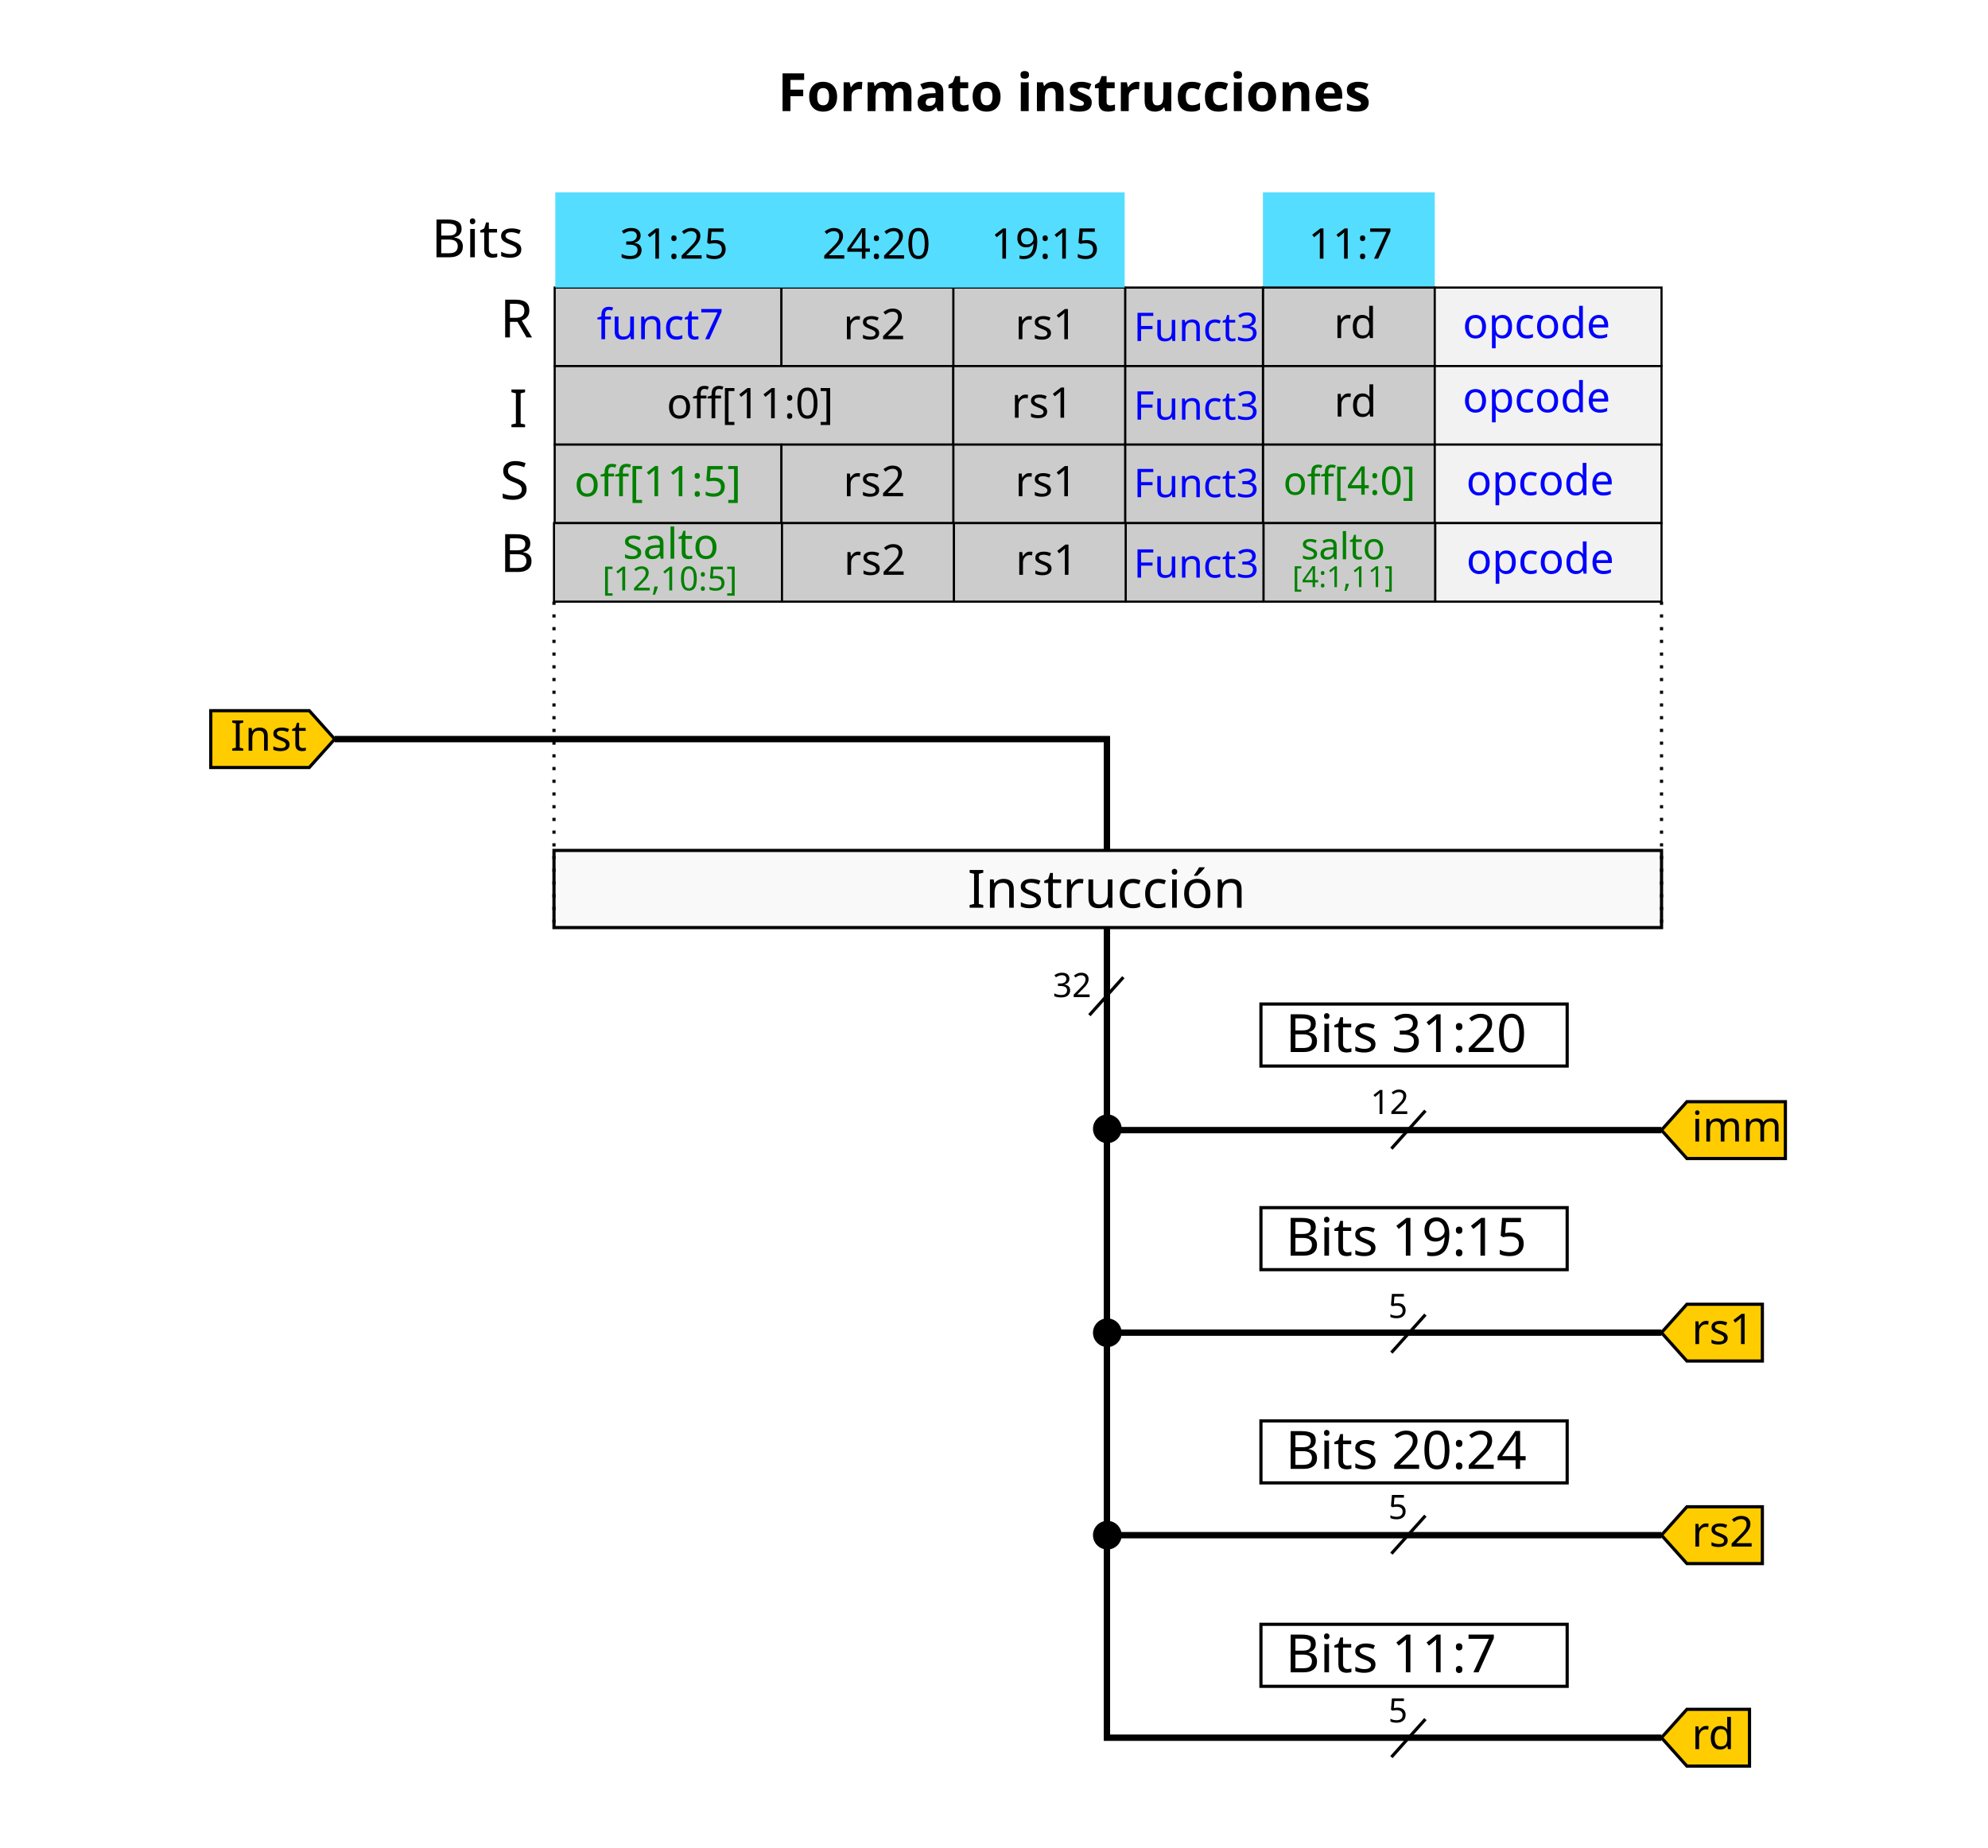
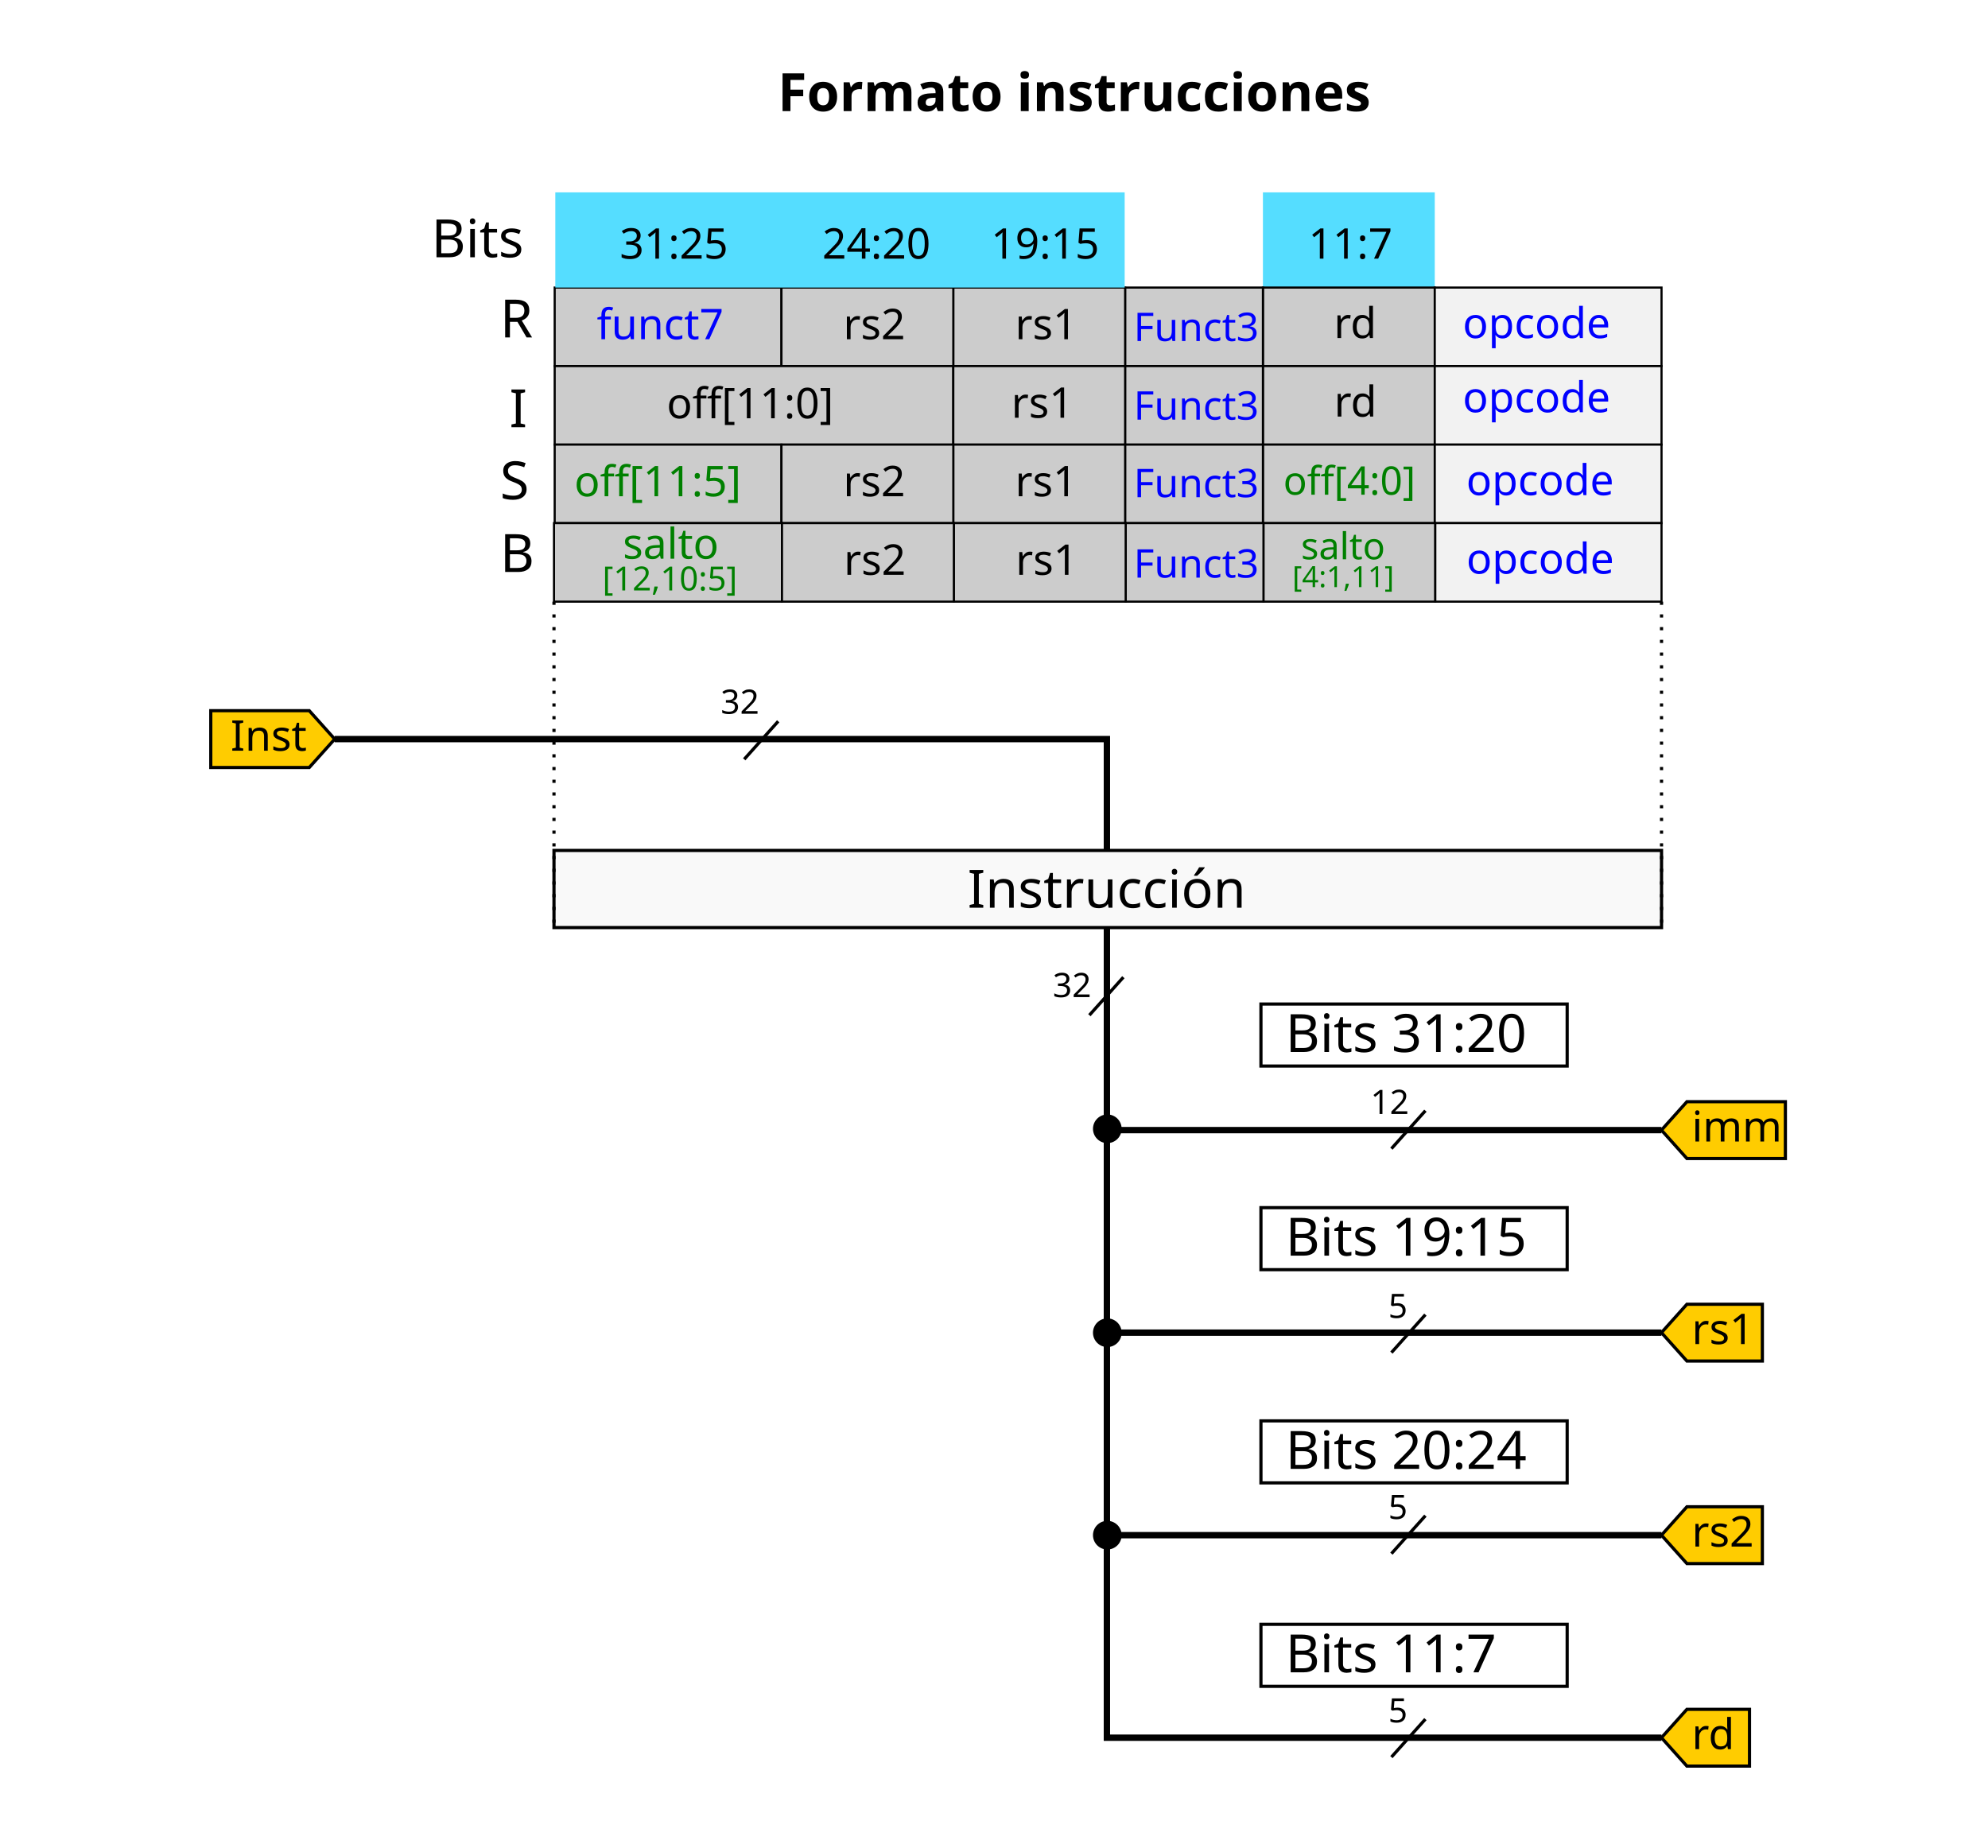
<svg xmlns="http://www.w3.org/2000/svg" width="496.324mm" height="461.377mm" viewBox="0 0 496.324 461.377" version="1.1" id="svg2014">
  <defs id="defs2008" />
  <g id="layer1" transform="translate(134.3075,108.175)">
    <rect style="display:inline;fill:#ffffff;stroke:none;stroke-width:0.39;stroke-miterlimit:4;stroke-dasharray:1.169, 1.169;stroke-dashoffset:0" id="rect1951" width="496.324" height="461.377" x="-134.308" y="-108.175" />
  </g>
  <g id="layer2" transform="translate(134.3075,108.175)">
    <rect style="fill:#55ddff;stroke:none;stroke-width:0.529;stroke-miterlimit:4;stroke-dasharray:none" id="rect3262" width="42.902" height="23.768" x="180.993" y="-60.149" />
    <rect style="display:inline;fill:#cccccc;fill-rule:evenodd;stroke:#000000;stroke-width:0.529;stroke-miterlimit:4;stroke-dasharray:none" id="rect1921-2-3-3-6-1" width="42.902" height="19.604" x="180.993" y="-36.381" />
    <rect style="display:inline;fill:#f2f2f2;fill-rule:evenodd;stroke:#000000;stroke-width:0.529;stroke-miterlimit:4;stroke-dasharray:none" id="rect1921-2-3-3-6-7-8" width="56.616" height="19.604" x="223.895" y="-36.381" />
    <text xml:space="preserve" style="font-style:normal;font-weight:normal;font-size:10.583px;line-height:1.25;font-family:sans-serif;display:inline;fill:#000000;fill-opacity:1;stroke:none;stroke-width:0.265" x="198.693" y="-23.77" id="text1925-3-7-3-6-0">
      <tspan x="198.693" y="-23.77" style="font-style:normal;font-variant:normal;font-weight:normal;font-stretch:normal;font-family:Ubuntu;-inkscape-font-specification:Ubuntu;fill:#000000;stroke-width:0.265" id="tspan1280-9">rd</tspan>
    </text>
    <rect style="display:inline;fill:#cccccc;fill-rule:evenodd;stroke:#000000;stroke-width:0.529;stroke-miterlimit:4;stroke-dasharray:none" id="rect1921-2-3-3-6-5-0" width="34.398" height="19.604" x="146.594" y="-36.381" />
    <rect style="display:inline;fill:#cccccc;fill-rule:evenodd;stroke:#000000;stroke-width:0.529;stroke-miterlimit:4;stroke-dasharray:none" id="rect1921-2-3-3-6-6" width="42.902" height="19.604" x="103.692" y="-36.381" />
    <text xml:space="preserve" style="font-style:normal;font-weight:normal;font-size:10.583px;line-height:1.25;font-family:sans-serif;display:inline;fill:#000000;fill-opacity:1;stroke:none;stroke-width:0.265" x="119.122" y="-23.481" id="text1925-3-7-3-6-0-6-7-2">
      <tspan x="119.122" y="-23.481" style="font-style:normal;font-variant:normal;font-weight:normal;font-stretch:normal;font-family:Ubuntu;-inkscape-font-specification:Ubuntu;fill:#000000;stroke-width:0.265" id="tspan1280-9-2-0-3">rs1</tspan>
    </text>
    <text xml:space="preserve" style="font-style:normal;font-weight:normal;font-size:10.583px;line-height:1.25;font-family:sans-serif;display:inline;fill:#0000ff;fill-opacity:1;stroke:none;stroke-width:0.265" x="230.866" y="-23.77" id="text1925-3-7-3-6-0-3-7">
      <tspan x="230.866" y="-23.77" style="font-style:normal;font-variant:normal;font-weight:normal;font-stretch:normal;font-family:Ubuntu;-inkscape-font-specification:Ubuntu;fill:#0000ff;stroke-width:0.265" id="tspan1280-9-6-5">opcode</tspan>
    </text>
    <rect style="display:inline;fill:#cccccc;fill-rule:evenodd;stroke:#000000;stroke-width:0.529;stroke-miterlimit:4;stroke-dasharray:none" id="rect1921-2-3-3-6-7-3" width="56.616" height="19.604" x="4.174" y="-36.381" />
    <text xml:space="preserve" style="font-style:normal;font-weight:normal;font-size:10.583px;line-height:1.25;font-family:sans-serif;display:inline;fill:#0000ff;fill-opacity:1;stroke:none;stroke-width:0.265" x="14.685" y="-23.481" id="text1925-3-7-3-6-0-6-7-5">
      <tspan x="14.685" y="-23.481" style="font-style:normal;font-variant:normal;font-weight:normal;font-stretch:normal;font-family:Ubuntu;-inkscape-font-specification:Ubuntu;fill:#0000ff;stroke-width:0.265" id="tspan1280-9-2-0-6">funct7</tspan>
    </text>
    <rect style="display:inline;fill:#cccccc;fill-rule:evenodd;stroke:#000000;stroke-width:0.529;stroke-miterlimit:4;stroke-dasharray:none" id="rect1921-2-3-3-6-6-2" width="42.902" height="19.604" x="60.79" y="-36.381" />
    <text xml:space="preserve" style="font-style:normal;font-weight:normal;font-size:10.583px;line-height:1.25;font-family:sans-serif;display:inline;fill:#000000;fill-opacity:1;stroke:none;stroke-width:0.265" x="76.22" y="-23.481" id="text1925-3-7-3-6-0-6-7-9">
      <tspan x="76.22" y="-23.481" style="font-style:normal;font-variant:normal;font-weight:normal;font-stretch:normal;font-family:Ubuntu;-inkscape-font-specification:Ubuntu;fill:#000000;stroke-width:0.265" id="tspan1280-9-2-0-1">rs2</tspan>
    </text>
    <rect style="display:inline;fill:#cccccc;fill-rule:evenodd;stroke:#000000;stroke-width:0.529;stroke-miterlimit:4;stroke-dasharray:none" id="rect1921-2-3" width="99.518" height="19.604" x="4.174" y="-16.777" />
    <rect style="display:inline;fill:#cccccc;fill-rule:evenodd;stroke:#000000;stroke-width:0.529;stroke-miterlimit:4;stroke-dasharray:none" id="rect1921-2-3-3-6-61" width="42.902" height="19.604" x="180.993" y="-16.777" />
    <rect style="display:inline;fill:#f2f2f2;fill-rule:evenodd;stroke:#000000;stroke-width:0.529;stroke-miterlimit:4;stroke-dasharray:none" id="rect1921-2-3-3-6-7-0" width="56.616" height="19.604" x="223.895" y="-16.777" />
    <text xml:space="preserve" style="font-style:normal;font-weight:normal;font-size:10.583px;line-height:1.25;font-family:sans-serif;display:inline;fill:#000000;fill-opacity:1;stroke:none;stroke-width:0.265" x="198.753" y="-4.166" id="text1925-3-7-3-6-0-6">
      <tspan x="198.753" y="-4.166" style="font-style:normal;font-variant:normal;font-weight:normal;font-stretch:normal;font-family:Ubuntu;-inkscape-font-specification:Ubuntu;fill:#000000;stroke-width:0.265" id="tspan1280-9-3">rd</tspan>
    </text>
    <rect style="display:inline;fill:#cccccc;fill-rule:evenodd;stroke:#000000;stroke-width:0.529;stroke-miterlimit:4;stroke-dasharray:none" id="rect1921-2-3-3-6-5-6" width="34.398" height="19.604" x="146.594" y="-16.777" />
    <text xml:space="preserve" style="font-style:normal;font-weight:normal;font-size:10.583px;line-height:1.25;font-family:sans-serif;display:inline;fill:#000000;fill-opacity:1;stroke:none;stroke-width:0.265" x="32.144" y="-3.74" id="text1925-3-7-3-6-0-6-7-6-5">
      <tspan x="32.144" y="-3.74" style="font-style:normal;font-variant:normal;font-weight:normal;font-stretch:normal;font-family:Ubuntu;-inkscape-font-specification:Ubuntu;fill:#000000;stroke-width:0.265" id="tspan1280-9-2-0-0-4">off[11:0]</tspan>
    </text>
    <rect style="display:inline;fill:#cccccc;fill-rule:evenodd;stroke:#000000;stroke-width:0.529;stroke-miterlimit:4;stroke-dasharray:none" id="rect1921-2-3-3-6-6-5" width="42.902" height="19.604" x="103.692" y="-16.777" />
    <text xml:space="preserve" style="font-style:normal;font-weight:normal;font-size:10.583px;line-height:1.25;font-family:sans-serif;display:inline;fill:#000000;fill-opacity:1;stroke:none;stroke-width:0.265" x="118.168" y="-3.876" id="text1925-3-7-3-6-0-6-7-3">
      <tspan x="118.168" y="-3.876" style="font-style:normal;font-variant:normal;font-weight:normal;font-stretch:normal;font-family:Ubuntu;-inkscape-font-specification:Ubuntu;fill:#000000;stroke-width:0.265" id="tspan1280-9-2-0-7">rs1</tspan>
    </text>
    <rect style="display:inline;fill:#cccccc;fill-rule:evenodd;stroke:#000000;stroke-width:0.529;stroke-miterlimit:4;stroke-dasharray:none" id="rect1921-2-3-3-6-66" width="42.902" height="19.604" x="180.993" y="2.828" />
    <rect style="display:inline;fill:#f2f2f2;fill-rule:evenodd;stroke:#000000;stroke-width:0.529;stroke-miterlimit:4;stroke-dasharray:none" id="rect1921-2-3-3-6-7-4" width="56.616" height="19.604" x="223.895" y="2.828" />
    <text xml:space="preserve" style="font-style:normal;font-weight:normal;font-size:9.82px;line-height:1.25;font-family:sans-serif;display:inline;fill:#008000;fill-opacity:1;stroke:none;stroke-width:0.265" x="186.064" y="15.339" id="text1925-3-7-3-6-0-9">
      <tspan x="186.064" y="15.339" style="font-style:normal;font-variant:normal;font-weight:normal;font-stretch:normal;font-family:Ubuntu;-inkscape-font-specification:Ubuntu;fill:#008000;stroke-width:0.265" id="tspan1280-9-50">off[4:0]</tspan>
    </text>
    <rect style="display:inline;fill:#cccccc;fill-rule:evenodd;stroke:#000000;stroke-width:0.529;stroke-miterlimit:4;stroke-dasharray:none" id="rect1921-2-3-3-6-5-7" width="34.398" height="19.604" x="146.594" y="2.828" />
    <rect style="display:inline;fill:#cccccc;fill-rule:evenodd;stroke:#000000;stroke-width:0.529;stroke-miterlimit:4;stroke-dasharray:none" id="rect1921-2-3-3-6-6-6" width="42.902" height="19.604" x="103.692" y="2.828" />
    <text xml:space="preserve" style="font-style:normal;font-weight:normal;font-size:10.583px;line-height:1.25;font-family:sans-serif;display:inline;fill:#000000;fill-opacity:1;stroke:none;stroke-width:0.265" x="119.122" y="15.728" id="text1925-3-7-3-6-0-6-7-61">
      <tspan x="119.122" y="15.728" style="font-style:normal;font-variant:normal;font-weight:normal;font-stretch:normal;font-family:Ubuntu;-inkscape-font-specification:Ubuntu;fill:#000000;stroke-width:0.265" id="tspan1280-9-2-0-5">rs1</tspan>
    </text>
    <text xml:space="preserve" style="font-style:normal;font-weight:normal;font-size:10.583px;line-height:1.25;font-family:sans-serif;display:inline;fill:#0000ff;fill-opacity:1;stroke:none;stroke-width:0.265" x="231.758" y="15.438" id="text1925-3-7-3-6-0-3-9">
      <tspan x="231.758" y="15.438" style="font-style:normal;font-variant:normal;font-weight:normal;font-stretch:normal;font-family:Ubuntu;-inkscape-font-specification:Ubuntu;fill:#0000ff;stroke-width:0.265" id="tspan1280-9-6-4">opcode</tspan>
    </text>
    <rect style="display:inline;fill:#cccccc;fill-rule:evenodd;stroke:#000000;stroke-width:0.529;stroke-miterlimit:4;stroke-dasharray:none" id="rect1921-2-3-3-6-7-3-9" width="56.616" height="19.604" x="4.174" y="2.828" />
    <text xml:space="preserve" style="font-style:normal;font-weight:normal;font-size:10.583px;line-height:1.25;font-family:sans-serif;display:inline;fill:#008000;fill-opacity:1;stroke:none;stroke-width:0.265" x="9.081" y="15.728" id="text1925-3-7-3-6-0-6-7-5-1">
      <tspan x="9.081" y="15.728" style="font-style:normal;font-variant:normal;font-weight:normal;font-stretch:normal;font-family:Ubuntu;-inkscape-font-specification:Ubuntu;fill:#008000;stroke-width:0.265" id="tspan1280-9-2-0-6-7">off[11:5]</tspan>
    </text>
    <rect style="display:inline;fill:#cccccc;fill-rule:evenodd;stroke:#000000;stroke-width:0.529;stroke-miterlimit:4;stroke-dasharray:none" id="rect1921-2-3-3-6-6-2-7" width="42.902" height="19.604" x="60.79" y="2.828" />
    <text xml:space="preserve" style="font-style:normal;font-weight:normal;font-size:10.583px;line-height:1.25;font-family:sans-serif;display:inline;fill:#000000;fill-opacity:1;stroke:none;stroke-width:0.265" x="76.22" y="15.728" id="text1925-3-7-3-6-0-6-7-9-1">
      <tspan x="76.22" y="15.728" style="font-style:normal;font-variant:normal;font-weight:normal;font-stretch:normal;font-family:Ubuntu;-inkscape-font-specification:Ubuntu;fill:#000000;stroke-width:0.265" id="tspan1280-9-2-0-1-1">rs2</tspan>
    </text>
    <rect style="display:inline;fill:#cccccc;fill-rule:evenodd;stroke:#000000;stroke-width:0.529;stroke-miterlimit:4;stroke-dasharray:none" id="rect1921-2-3-3-6-12" width="42.902" height="19.604" x="181.127" y="22.432" />
    <rect style="display:inline;fill:#f2f2f2;fill-rule:evenodd;stroke:#000000;stroke-width:0.529;stroke-miterlimit:4;stroke-dasharray:none" id="rect1921-2-3-3-6-7-9" width="56.481" height="19.604" x="224.029" y="22.432" />
    <rect style="display:inline;fill:#cccccc;fill-rule:evenodd;stroke:#000000;stroke-width:0.529;stroke-miterlimit:4;stroke-dasharray:none" id="rect1921-2-3-3-6-5-8" width="34.398" height="19.604" x="146.729" y="22.432" />
    <rect style="display:inline;fill:#cccccc;fill-rule:evenodd;stroke:#000000;stroke-width:0.529;stroke-miterlimit:4;stroke-dasharray:none" id="rect1921-2-3-3-6-6-8" width="42.902" height="19.604" x="103.826" y="22.432" />
    <text xml:space="preserve" style="font-style:normal;font-weight:normal;font-size:10.583px;line-height:1.25;font-family:sans-serif;display:inline;fill:#000000;fill-opacity:1;stroke:none;stroke-width:0.265" x="119.257" y="35.332" id="text1925-3-7-3-6-0-6-7-1">
      <tspan x="119.257" y="35.332" style="font-style:normal;font-variant:normal;font-weight:normal;font-stretch:normal;font-family:Ubuntu;-inkscape-font-specification:Ubuntu;fill:#000000;stroke-width:0.265" id="tspan1280-9-2-0-15">rs1</tspan>
    </text>
    <text xml:space="preserve" style="font-style:normal;font-weight:normal;font-size:10.583px;line-height:1.25;font-family:sans-serif;display:inline;fill:#0000ff;fill-opacity:1;stroke:none;stroke-width:0.265" x="231.792" y="35.043" id="text1925-3-7-3-6-0-3-98">
      <tspan x="231.792" y="35.043" style="font-style:normal;font-variant:normal;font-weight:normal;font-stretch:normal;font-family:Ubuntu;-inkscape-font-specification:Ubuntu;fill:#0000ff;stroke-width:0.265" id="tspan1280-9-6-48">opcode</tspan>
    </text>
    <rect style="display:inline;fill:#cccccc;fill-rule:evenodd;stroke:#000000;stroke-width:0.529;stroke-miterlimit:4;stroke-dasharray:none" id="rect1921-2-3-3-6-7-3-0" width="56.923" height="19.604" x="4.001" y="22.432" />
    <text xml:space="preserve" style="font-style:normal;font-weight:normal;font-size:10.583px;line-height:1.25;font-family:sans-serif;display:inline;fill:#008000;fill-opacity:1;stroke:none;stroke-width:0.265" x="21.183" y="31.314" id="text1925-3-7-3-6-0-6-7-5-4">
      <tspan x="21.183" y="31.314" style="font-style:normal;font-variant:normal;font-weight:normal;font-stretch:normal;font-family:Ubuntu;-inkscape-font-specification:Ubuntu;fill:#008000;stroke-width:0.265" id="tspan1280-9-2-0-6-4">salto</tspan>
    </text>
    <rect style="display:inline;fill:#cccccc;fill-rule:evenodd;stroke:#000000;stroke-width:0.529;stroke-miterlimit:4;stroke-dasharray:none" id="rect1921-2-3-3-6-6-2-4" width="42.902" height="19.604" x="60.924" y="22.432" />
    <text xml:space="preserve" style="font-style:normal;font-weight:normal;font-size:10.583px;line-height:1.25;font-family:sans-serif;display:inline;fill:#000000;fill-opacity:1;stroke:none;stroke-width:0.265" x="76.354" y="35.332" id="text1925-3-7-3-6-0-6-7-9-4">
      <tspan x="76.354" y="35.332" style="font-style:normal;font-variant:normal;font-weight:normal;font-stretch:normal;font-family:Ubuntu;-inkscape-font-specification:Ubuntu;fill:#000000;stroke-width:0.265" id="tspan1280-9-2-0-1-7">rs2</tspan>
    </text>
    <text xml:space="preserve" style="font-style:normal;font-weight:normal;font-size:8.312px;line-height:1.25;font-family:sans-serif;display:inline;fill:#008000;fill-opacity:1;stroke:none;stroke-width:0.265" x="16.087" y="39.238" id="text1925-3-7-3-6-0-6-7-5-6">
      <tspan x="16.087" y="39.238" style="font-style:normal;font-variant:normal;font-weight:normal;font-stretch:normal;font-family:Ubuntu;-inkscape-font-specification:Ubuntu;fill:#008000;stroke-width:0.265" id="tspan1280-9-2-0-6-7-1">[12,10:5]</tspan>
    </text>
    <text xml:space="preserve" style="font-style:normal;font-weight:normal;font-size:9.284px;line-height:1.25;font-family:sans-serif;display:inline;fill:#008000;fill-opacity:1;stroke:none;stroke-width:0.265" x="190.497" y="31.456" id="text1925-3-7-3-6-0-6-7-5-62">
      <tspan x="190.497" y="31.456" style="font-style:normal;font-variant:normal;font-weight:normal;font-stretch:normal;font-family:Ubuntu;-inkscape-font-specification:Ubuntu;fill:#008000;stroke-width:0.265" id="tspan1280-9-2-0-6-6">salto</tspan>
    </text>
    <text xml:space="preserve" style="font-style:normal;font-weight:normal;font-size:7.291px;line-height:1.25;font-family:sans-serif;display:inline;fill:#008000;fill-opacity:1;stroke:none;stroke-width:0.265" x="188.35" y="38.408" id="text1925-3-7-3-6-0-6-7-5-6-1">
      <tspan x="188.35" y="38.408" style="font-style:normal;font-variant:normal;font-weight:normal;font-stretch:normal;font-family:Ubuntu;-inkscape-font-specification:Ubuntu;fill:#008000;stroke-width:0.265" id="tspan1280-9-2-0-6-7-8">[4:1,11]</tspan>
    </text>
    <text xml:space="preserve" style="font-style:normal;font-weight:normal;font-size:9.865px;line-height:1.25;font-family:sans-serif;display:inline;fill:#0000ff;fill-opacity:1;stroke:none;stroke-width:0.265" x="148.731" y="-23.033" id="text1925-3-7-3-6-7-6-5-9-9-6-7-6-9">
      <tspan x="148.731" y="-23.033" style="font-style:normal;font-variant:normal;font-weight:normal;font-stretch:normal;font-family:Ubuntu;-inkscape-font-specification:Ubuntu;fill:#0000ff;stroke-width:0.265" id="tspan1280-5-0-3-1-3-2-5-2-1">Funct3</tspan>
    </text>
    <text xml:space="preserve" style="font-style:normal;font-weight:normal;font-size:10.583px;line-height:1.25;font-family:sans-serif;display:inline;fill:#0000ff;fill-opacity:1;stroke:none;stroke-width:0.265" x="230.866" y="-5.258" id="text3135">
      <tspan x="230.866" y="-5.258" style="font-style:normal;font-variant:normal;font-weight:normal;font-stretch:normal;font-family:Ubuntu;-inkscape-font-specification:Ubuntu;fill:#0000ff;stroke-width:0.265" id="tspan3133">opcode</tspan>
    </text>
    <text xml:space="preserve" style="font-style:normal;font-weight:normal;font-size:9.865px;line-height:1.25;font-family:sans-serif;display:inline;fill:#0000ff;fill-opacity:1;stroke:none;stroke-width:0.265" x="148.731" y="-3.409" id="text3139">
      <tspan x="148.731" y="-3.409" style="font-style:normal;font-variant:normal;font-weight:normal;font-stretch:normal;font-family:Ubuntu;-inkscape-font-specification:Ubuntu;fill:#0000ff;stroke-width:0.265" id="tspan3137">Funct3</tspan>
    </text>
    <text xml:space="preserve" style="font-style:normal;font-weight:normal;font-size:9.865px;line-height:1.25;font-family:sans-serif;display:inline;fill:#0000ff;fill-opacity:1;stroke:none;stroke-width:0.265" x="148.731" y="15.952" id="text3147">
      <tspan x="148.731" y="15.952" style="font-style:normal;font-variant:normal;font-weight:normal;font-stretch:normal;font-family:Ubuntu;-inkscape-font-specification:Ubuntu;fill:#0000ff;stroke-width:0.265" id="tspan3145">Funct3</tspan>
    </text>
    <text xml:space="preserve" style="font-style:normal;font-weight:normal;font-size:9.865px;line-height:1.25;font-family:sans-serif;display:inline;fill:#0000ff;fill-opacity:1;stroke:none;stroke-width:0.265" x="148.731" y="36.031" id="text3151">
      <tspan x="148.731" y="36.031" style="font-style:normal;font-variant:normal;font-weight:normal;font-stretch:normal;font-family:Ubuntu;-inkscape-font-specification:Ubuntu;fill:#0000ff;stroke-width:0.265" id="tspan3149">Funct3</tspan>
    </text>
    <rect style="fill:#55ddff;stroke:none;stroke-width:0.529;stroke-miterlimit:4;stroke-dasharray:none" id="rect6450" width="142.145" height="23.768" x="4.333" y="-60.149" />
    <text xml:space="preserve" style="font-style:normal;font-weight:normal;font-size:10.583px;line-height:1.25;font-family:sans-serif;display:inline;fill:#000000;fill-opacity:1;stroke:none;stroke-width:0.265" x="20.414" y="-43.596" id="text1925-3-7-3-6-7-6-3-2-8">
      <tspan x="20.414" y="-43.596" style="font-style:normal;font-variant:normal;font-weight:normal;font-stretch:normal;font-family:Ubuntu;-inkscape-font-specification:Ubuntu;stroke-width:0.265" id="tspan1280-5-0-6-2-5">31:25</tspan>
    </text>
    <text xml:space="preserve" style="font-style:normal;font-weight:normal;font-size:10.583px;line-height:1.25;font-family:sans-serif;display:inline;fill:#000000;fill-opacity:1;stroke:none;stroke-width:0.265" x="70.974" y="-43.596" id="text1925-3-7-3-6-7-6-3-2-8-0">
      <tspan x="70.974" y="-43.596" style="font-style:normal;font-variant:normal;font-weight:normal;font-stretch:normal;font-family:Ubuntu;-inkscape-font-specification:Ubuntu;stroke-width:0.265" id="tspan1280-5-0-6-2-5-9">24:20</tspan>
    </text>
    <text xml:space="preserve" style="font-style:normal;font-weight:normal;font-size:10.583px;line-height:1.25;font-family:sans-serif;display:inline;fill:#000000;fill-opacity:1;stroke:none;stroke-width:0.265" x="113.101" y="-43.596" id="text1925-3-7-3-6-7-6-3-2-8-0-6">
      <tspan x="113.101" y="-43.596" style="font-style:normal;font-variant:normal;font-weight:normal;font-stretch:normal;font-family:Ubuntu;-inkscape-font-specification:Ubuntu;stroke-width:0.265" id="tspan1280-5-0-6-2-5-9-3">19:15</tspan>
    </text>
    <text xml:space="preserve" style="font-style:normal;font-weight:normal;font-size:10.583px;line-height:1.25;font-family:sans-serif;display:inline;fill:#000000;fill-opacity:1;stroke:none;stroke-width:0.265" x="192.354" y="-43.596" id="text1925-3-7-3-6-7-6-3-2-8-0-6-8-6">
      <tspan x="192.354" y="-43.596" style="font-style:normal;font-variant:normal;font-weight:normal;font-stretch:normal;font-family:Ubuntu;-inkscape-font-specification:Ubuntu;stroke-width:0.265" id="tspan1280-5-0-6-2-5-9-3-5-1">11:7</tspan>
    </text>
    <path style="display:inline;fill:none;stroke:#000000;stroke-width:1.587;stroke-linecap:butt;stroke-linejoin:miter;stroke-miterlimit:4;stroke-dasharray:none;stroke-opacity:1" d="m 142.042,123.41 v 50.565 h 138.449" id="path3420" />
    <text xml:space="preserve" style="font-style:normal;font-weight:normal;font-size:13.191px;line-height:1.25;font-family:sans-serif;fill:#000000;fill-opacity:1;stroke:none;stroke-width:0.265" x="-9.469" y="-23.932" id="text3242">
      <tspan id="tspan3240" x="-9.469" y="-23.932" style="stroke-width:0.265">R</tspan>
    </text>
    <text xml:space="preserve" style="font-style:normal;font-weight:normal;font-size:13.191px;line-height:1.25;font-family:sans-serif;fill:#000000;fill-opacity:1;stroke:none;stroke-width:0.265" x="-7.151" y="-1.506" id="text3246">
      <tspan id="tspan3244" x="-7.151" y="-1.506" style="stroke-width:0.265">I</tspan>
    </text>
    <text xml:space="preserve" style="font-style:normal;font-weight:normal;font-size:13.191px;line-height:1.25;font-family:sans-serif;fill:#000000;fill-opacity:1;stroke:none;stroke-width:0.265" x="-9.469" y="16.483" id="text3250">
      <tspan id="tspan3248" x="-9.469" y="16.483" style="stroke-width:0.265">S</tspan>
    </text>
    <text xml:space="preserve" style="font-style:normal;font-weight:normal;font-size:13.191px;line-height:1.25;font-family:sans-serif;fill:#000000;fill-opacity:1;stroke:none;stroke-width:0.265" x="-9.469" y="34.625" id="text3254">
      <tspan id="tspan3252" x="-9.469" y="34.625" style="stroke-width:0.265">B</tspan>
    </text>
    <text xml:space="preserve" style="font-style:normal;font-weight:normal;font-size:13.191px;line-height:1.25;font-family:sans-serif;fill:#000000;fill-opacity:1;stroke:none;stroke-width:0.265" x="59.877" y="-80.431" id="text3258">
      <tspan id="tspan3256" x="59.877" y="-80.431" style="font-style:normal;font-variant:normal;font-weight:bold;font-stretch:normal;font-family:sans-serif;-inkscape-font-specification:'sans-serif Bold';stroke-width:0.265">Formato instrucciones</tspan>
    </text>
    <text xml:space="preserve" style="font-style:normal;font-weight:normal;font-size:13.191px;line-height:1.25;font-family:sans-serif;fill:#000000;fill-opacity:1;stroke:none;stroke-width:0.265" x="-26.615" y="-43.949" id="text3266">
      <tspan id="tspan3264" x="-26.615" y="-43.949" style="stroke-width:0.265">Bits</tspan>
    </text>
    <rect style="fill:#f9f9f9;stroke:#000000;stroke-width:0.794;stroke-miterlimit:4;stroke-dasharray:none;stroke-dashoffset:0" id="rect3268" width="276.509" height="19.259" x="4.001" y="104.151" />
    <text xml:space="preserve" style="font-style:normal;font-weight:normal;font-size:13.191px;line-height:1.25;font-family:sans-serif;fill:#000000;fill-opacity:1;stroke:none;stroke-width:0.265" x="107.24" y="118.452" id="text3274">
      <tspan id="tspan3272" x="107.24" y="118.452" style="font-style:normal;font-variant:normal;font-weight:normal;font-stretch:normal;font-family:sans-serif;-inkscape-font-specification:sans-serif;stroke-width:0.265">Instrucción</tspan>
    </text>
    <path style="display:inline;fill:none;stroke:#000000;stroke-width:0.794;stroke-linecap:butt;stroke-linejoin:miter;stroke-miterlimit:4;stroke-dasharray:none;stroke-opacity:1" d="m 137.667,145.282 8.488,-9.483" id="path8600-6-9" />
    <text xml:space="preserve" style="font-style:normal;font-variant:normal;font-weight:normal;font-stretch:normal;font-size:8.41px;line-height:1.25;font-family:Ubuntu;-inkscape-font-specification:Ubuntu;display:inline;fill:#000000;fill-opacity:1;stroke:none;stroke-width:0.265" x="128.536" y="140.77" id="text1925-3-7-3-6-7-6-5-9-9-6-7-3-1-7-3-5-3">
      <tspan x="128.536" y="140.77" style="font-style:normal;font-variant:normal;font-weight:normal;font-stretch:normal;font-family:Ubuntu;-inkscape-font-specification:Ubuntu;stroke-width:0.265" id="tspan3186-6-3-6">32</tspan>
    </text>
    <circle style="display:inline;fill:#000000;stroke-width:0.794;stroke-linecap:round" id="circle6090" cx="142.146" cy="173.646" r="3.58" />
    <g id="g3333" transform="translate(-61.971,6.140429)">
      <text xml:space="preserve" style="font-style:normal;font-weight:normal;font-size:13.191px;line-height:1.25;font-family:sans-serif;fill:#000000;fill-opacity:1;stroke:none;stroke-width:0.265" x="248.611" y="148.341" id="text3314">
        <tspan id="tspan3312" x="248.611" y="148.341" style="stroke-width:0.265">Bits 31:20</tspan>
      </text>
      <rect style="fill:none;stroke:#000000;stroke-width:0.794;stroke-miterlimit:4;stroke-dasharray:none;stroke-dashoffset:0" id="rect3322" width="76.452" height="15.483" x="242.471" y="136.358" />
    </g>
    <path style="display:inline;fill:none;stroke:#000000;stroke-width:0.794;stroke-linecap:butt;stroke-linejoin:miter;stroke-miterlimit:4;stroke-dasharray:none;stroke-opacity:1" d="m 213.072,178.607 8.488,-9.483" id="path3335" />
    <text xml:space="preserve" style="font-style:normal;font-variant:normal;font-weight:normal;font-stretch:normal;font-size:8.41px;line-height:1.25;font-family:Ubuntu;-inkscape-font-specification:Ubuntu;display:inline;fill:#000000;fill-opacity:1;stroke:none;stroke-width:0.265" x="207.848" y="169.947" id="text3339">
      <tspan x="207.848" y="169.947" style="font-style:normal;font-variant:normal;font-weight:normal;font-stretch:normal;font-family:Ubuntu;-inkscape-font-specification:Ubuntu;stroke-width:0.265" id="tspan3337">12</tspan>
    </text>
    <path id="path6146" style="display:inline;fill:#ffcc00;stroke:#000000;stroke-width:0.794;stroke-miterlimit:4;stroke-dasharray:none;stroke-opacity:1" d="m 311.433,166.885 h -24.59 l -6.352,7.09 6.352,7.09 h 24.59 z" />
    <text xml:space="preserve" style="font-style:normal;font-weight:normal;font-size:10.583px;line-height:1.25;font-family:sans-serif;display:inline;fill:#000000;fill-opacity:1;stroke:none;stroke-width:0.265" x="288.068" y="176.825" id="text6150">
      <tspan x="288.068" y="176.825" style="font-style:normal;font-variant:normal;font-weight:normal;font-stretch:normal;font-family:Ubuntu;-inkscape-font-specification:Ubuntu;stroke-width:0.265" id="tspan6148">imm</tspan>
    </text>
    <path style="display:inline;fill:none;stroke:#000000;stroke-width:1.587;stroke-linecap:butt;stroke-linejoin:miter;stroke-miterlimit:4;stroke-dasharray:none;stroke-opacity:1" d="M 142.042,173.975 V 224.54 H 280.491" id="path3370" />
    <g id="g3378" transform="translate(-61.971,56.97642)">
      <text xml:space="preserve" style="font-style:normal;font-weight:normal;font-size:13.191px;line-height:1.25;font-family:sans-serif;fill:#000000;fill-opacity:1;stroke:none;stroke-width:0.265" x="248.611" y="148.341" id="text3374">
        <tspan id="tspan3372" x="248.611" y="148.341" style="stroke-width:0.265">Bits 19:15</tspan>
      </text>
      <rect style="fill:none;stroke:#000000;stroke-width:0.794;stroke-miterlimit:4;stroke-dasharray:none;stroke-dashoffset:0" id="rect3376" width="76.452" height="15.483" x="242.471" y="136.358" />
    </g>
    <path style="display:inline;fill:none;stroke:#000000;stroke-width:0.794;stroke-linecap:butt;stroke-linejoin:miter;stroke-miterlimit:4;stroke-dasharray:none;stroke-opacity:1" d="m 213.072,229.526 8.488,-9.483" id="path3380" />
    <text xml:space="preserve" style="font-style:normal;font-variant:normal;font-weight:normal;font-stretch:normal;font-size:8.41px;line-height:1.25;font-family:Ubuntu;-inkscape-font-specification:Ubuntu;display:inline;fill:#000000;fill-opacity:1;stroke:none;stroke-width:0.265" x="212.292" y="220.866" id="text3384">
      <tspan x="212.292" y="220.866" style="font-style:normal;font-variant:normal;font-weight:normal;font-stretch:normal;font-family:Ubuntu;-inkscape-font-specification:Ubuntu;stroke-width:0.265" id="tspan3382">5</tspan>
    </text>
    <path id="path3386" style="display:inline;fill:#ffcc00;stroke:#000000;stroke-width:0.794;stroke-miterlimit:4;stroke-dasharray:none;stroke-opacity:1" d="m 305.685,217.45 h -18.842 l -6.352,7.09 6.352,7.09 h 18.842 z" />
    <text xml:space="preserve" style="font-style:normal;font-weight:normal;font-size:10.583px;line-height:1.25;font-family:sans-serif;display:inline;fill:#000000;fill-opacity:1;stroke:none;stroke-width:0.265" x="288.068" y="227.39" id="text3390">
      <tspan x="288.068" y="227.39" style="font-style:normal;font-variant:normal;font-weight:normal;font-stretch:normal;font-family:Ubuntu;-inkscape-font-specification:Ubuntu;stroke-width:0.265" id="tspan3388">rs1</tspan>
    </text>
    <path style="display:inline;fill:none;stroke:#000000;stroke-width:1.587;stroke-linecap:butt;stroke-linejoin:miter;stroke-miterlimit:4;stroke-dasharray:none;stroke-opacity:1" d="m 142.042,224.54 v 50.565 h 138.449" id="path3392" />
    <circle style="display:inline;fill:#000000;stroke-width:0.794;stroke-linecap:round" id="circle3394" cx="142.146" cy="224.56" r="3.58" />
    <g id="g3402" transform="translate(-61.971,110.2098)">
      <text xml:space="preserve" style="font-style:normal;font-weight:normal;font-size:13.191px;line-height:1.25;font-family:sans-serif;fill:#000000;fill-opacity:1;stroke:none;stroke-width:0.265" x="248.611" y="148.341" id="text3398">
        <tspan id="tspan3396" x="248.611" y="148.341" style="stroke-width:0.265">Bits 20:24</tspan>
      </text>
      <rect style="fill:none;stroke:#000000;stroke-width:0.794;stroke-miterlimit:4;stroke-dasharray:none;stroke-dashoffset:0" id="rect3400" width="76.452" height="15.483" x="242.471" y="136.358" />
    </g>
    <path style="display:inline;fill:none;stroke:#000000;stroke-width:0.794;stroke-linecap:butt;stroke-linejoin:miter;stroke-miterlimit:4;stroke-dasharray:none;stroke-opacity:1" d="m 213.072,279.719 8.488,-9.483" id="path3404" />
    <text xml:space="preserve" style="font-style:normal;font-variant:normal;font-weight:normal;font-stretch:normal;font-size:8.41px;line-height:1.25;font-family:Ubuntu;-inkscape-font-specification:Ubuntu;display:inline;fill:#000000;fill-opacity:1;stroke:none;stroke-width:0.265" x="212.292" y="271.059" id="text3408">
      <tspan x="212.292" y="271.059" style="font-style:normal;font-variant:normal;font-weight:normal;font-stretch:normal;font-family:Ubuntu;-inkscape-font-specification:Ubuntu;stroke-width:0.265" id="tspan3406">5</tspan>
    </text>
    <path id="path3410" style="display:inline;fill:#ffcc00;stroke:#000000;stroke-width:0.794;stroke-miterlimit:4;stroke-dasharray:none;stroke-opacity:1" d="m 305.685,268.015 h -18.842 l -6.352,7.09 6.352,7.09 h 18.842 z" />
    <text xml:space="preserve" style="font-style:normal;font-weight:normal;font-size:10.583px;line-height:1.25;font-family:sans-serif;display:inline;fill:#000000;fill-opacity:1;stroke:none;stroke-width:0.265" x="288.068" y="277.955" id="text3414">
      <tspan x="288.068" y="277.955" style="font-style:normal;font-variant:normal;font-weight:normal;font-stretch:normal;font-family:Ubuntu;-inkscape-font-specification:Ubuntu;stroke-width:0.265" id="tspan3412">rs2</tspan>
    </text>
    <path style="display:inline;fill:none;stroke:#000000;stroke-width:1.587;stroke-linecap:butt;stroke-linejoin:miter;stroke-miterlimit:4;stroke-dasharray:none;stroke-opacity:1" d="m 142.042,275.105 v 50.565 h 138.449" id="path3416" />
    <circle style="display:inline;fill:#000000;stroke-width:0.794;stroke-linecap:round" id="circle3418" cx="142.146" cy="275.105" r="3.58" />
    <g id="g3426" transform="translate(-61.971,161.0027)">
      <text xml:space="preserve" style="font-style:normal;font-weight:normal;font-size:13.191px;line-height:1.25;font-family:sans-serif;fill:#000000;fill-opacity:1;stroke:none;stroke-width:0.265" x="248.611" y="148.341" id="text3422">
        <tspan id="tspan3420" x="248.611" y="148.341" style="stroke-width:0.265">Bits 11:7</tspan>
      </text>
      <rect style="fill:none;stroke:#000000;stroke-width:0.794;stroke-miterlimit:4;stroke-dasharray:none;stroke-dashoffset:0" id="rect3424" width="76.452" height="15.483" x="242.471" y="136.358" />
    </g>
    <path style="display:inline;fill:none;stroke:#000000;stroke-width:0.794;stroke-linecap:butt;stroke-linejoin:miter;stroke-miterlimit:4;stroke-dasharray:none;stroke-opacity:1" d="m 213.072,330.512 8.488,-9.483" id="path3428" />
    <text xml:space="preserve" style="font-style:normal;font-variant:normal;font-weight:normal;font-stretch:normal;font-size:8.41px;line-height:1.25;font-family:Ubuntu;-inkscape-font-specification:Ubuntu;display:inline;fill:#000000;fill-opacity:1;stroke:none;stroke-width:0.265" x="212.292" y="321.852" id="text3432">
      <tspan x="212.292" y="321.852" style="font-style:normal;font-variant:normal;font-weight:normal;font-stretch:normal;font-family:Ubuntu;-inkscape-font-specification:Ubuntu;stroke-width:0.265" id="tspan3430">5</tspan>
    </text>
    <path id="path3434" style="display:inline;fill:#ffcc00;stroke:#000000;stroke-width:0.794;stroke-miterlimit:4;stroke-dasharray:none;stroke-opacity:1" d="m 302.474,318.58 h -15.631 l -6.352,7.09 6.352,7.09 h 15.631 z" />
    <text xml:space="preserve" style="font-style:normal;font-weight:normal;font-size:10.583px;line-height:1.25;font-family:sans-serif;display:inline;fill:#000000;fill-opacity:1;stroke:none;stroke-width:0.265" x="288.068" y="328.52" id="text3438">
      <tspan x="288.068" y="328.52" style="font-style:normal;font-variant:normal;font-weight:normal;font-stretch:normal;font-family:Ubuntu;-inkscape-font-specification:Ubuntu;stroke-width:0.265" id="tspan3436">rd</tspan>
    </text>
    <path style="display:inline;fill:none;stroke:#000000;stroke-width:1.587;stroke-linecap:butt;stroke-linejoin:miter;stroke-miterlimit:4;stroke-dasharray:none;stroke-opacity:1" d="M 142.042,104.439 V 76.351 H -50.743" id="path3442" />
    <g id="g3455" transform="translate(67.336,32.40098)">
      <path id="path3446" style="display:inline;fill:#ffcc00;stroke:#000000;stroke-width:0.794;stroke-miterlimit:4;stroke-dasharray:none;stroke-opacity:1" d="m -149.021,36.86 h 24.59 l 6.352,7.09 -6.352,7.09 h -24.59 z" />
      <text xml:space="preserve" style="font-style:normal;font-weight:normal;font-size:10.583px;line-height:1.25;font-family:sans-serif;display:inline;fill:#000000;fill-opacity:1;stroke:none;stroke-width:0.265" x="-144.076" y="46.85" id="text3450">
        <tspan x="-144.076" y="46.85" style="font-style:normal;font-variant:normal;font-weight:normal;font-stretch:normal;font-family:Ubuntu;-inkscape-font-specification:Ubuntu;stroke-width:0.265" id="tspan3448">Inst</tspan>
      </text>
    </g>
    <path style="fill:none;stroke:#000000;stroke-width:0.794;stroke-linecap:butt;stroke-linejoin:miter;stroke-miterlimit:4;stroke-dasharray:0.794, 2.381;stroke-dashoffset:0;stroke-opacity:1" d="M 4.001,42.036 V 123.41" id="path4944" />
    <path style="fill:none;stroke:#000000;stroke-width:0.794;stroke-linecap:butt;stroke-linejoin:miter;stroke-miterlimit:4;stroke-dasharray:0.794, 2.381;stroke-dashoffset:0;stroke-opacity:1" d="M 280.51,42.036 V 123.41" id="path3463" />
+     <path style="display:inline;fill:none;stroke:#000000;stroke-width:0.794;stroke-linecap:butt;stroke-linejoin:miter;stroke-miterlimit:4;stroke-dasharray:none;stroke-opacity:1" d="m 51.492,81.39 8.488,-9.483" id="path1572" />
+     <text xml:space="preserve" style="font-style:normal;font-variant:normal;font-weight:normal;font-stretch:normal;font-size:8.41px;line-height:1.25;font-family:Ubuntu;-inkscape-font-specification:Ubuntu;display:inline;fill:#000000;fill-opacity:1;stroke:none;stroke-width:0.265" x="45.626" y="70.032" id="text1576">
+       <tspan x="45.626" y="70.032" style="font-style:normal;font-variant:normal;font-weight:normal;font-stretch:normal;font-family:Ubuntu;-inkscape-font-specification:Ubuntu;stroke-width:0.265" id="tspan1574">32</tspan>
+     </text>
  </g>
</svg>
